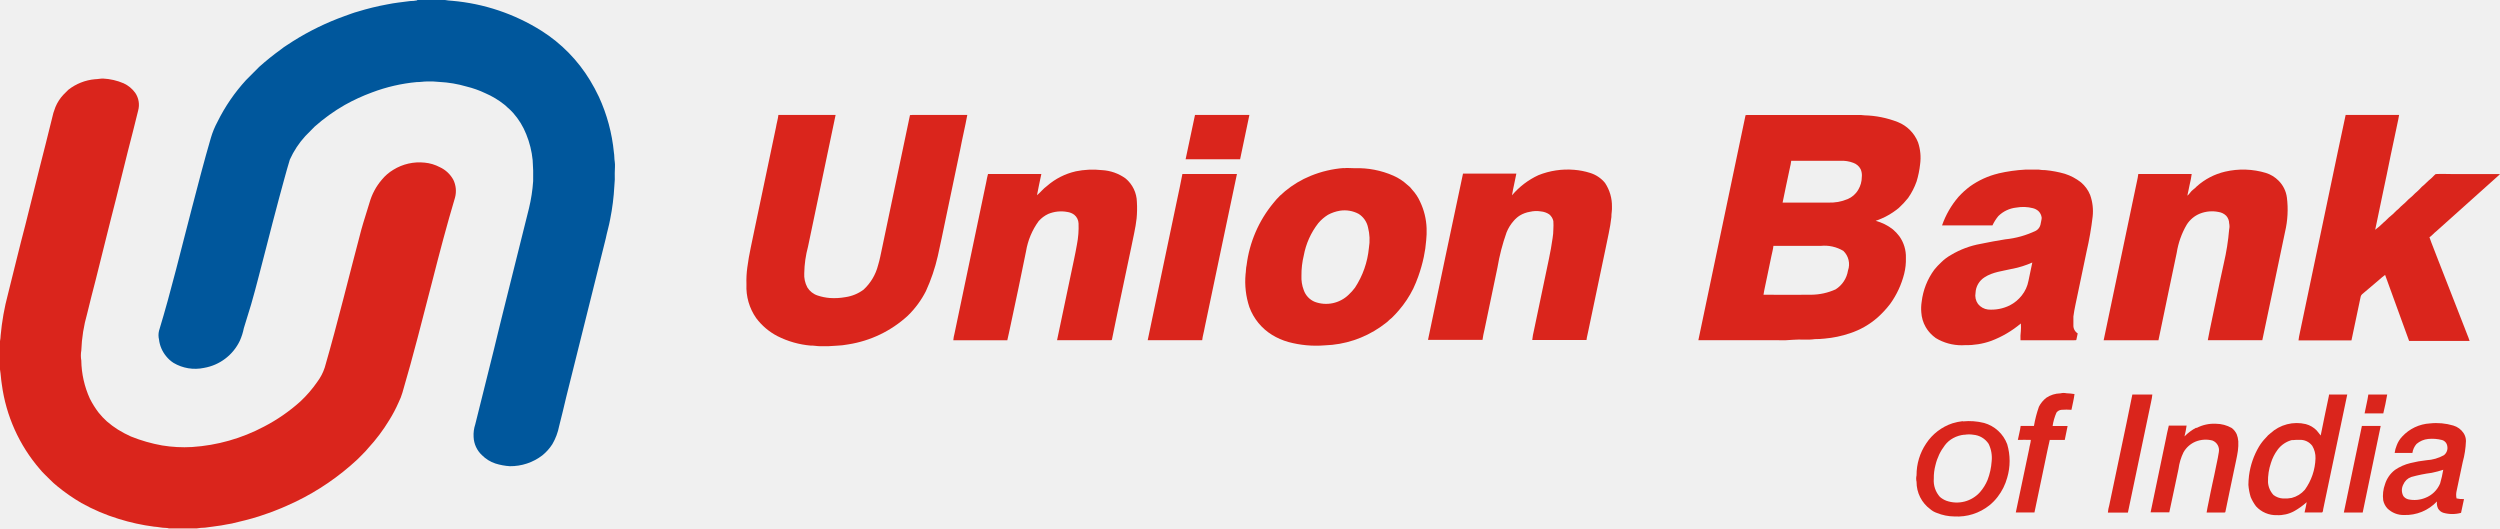
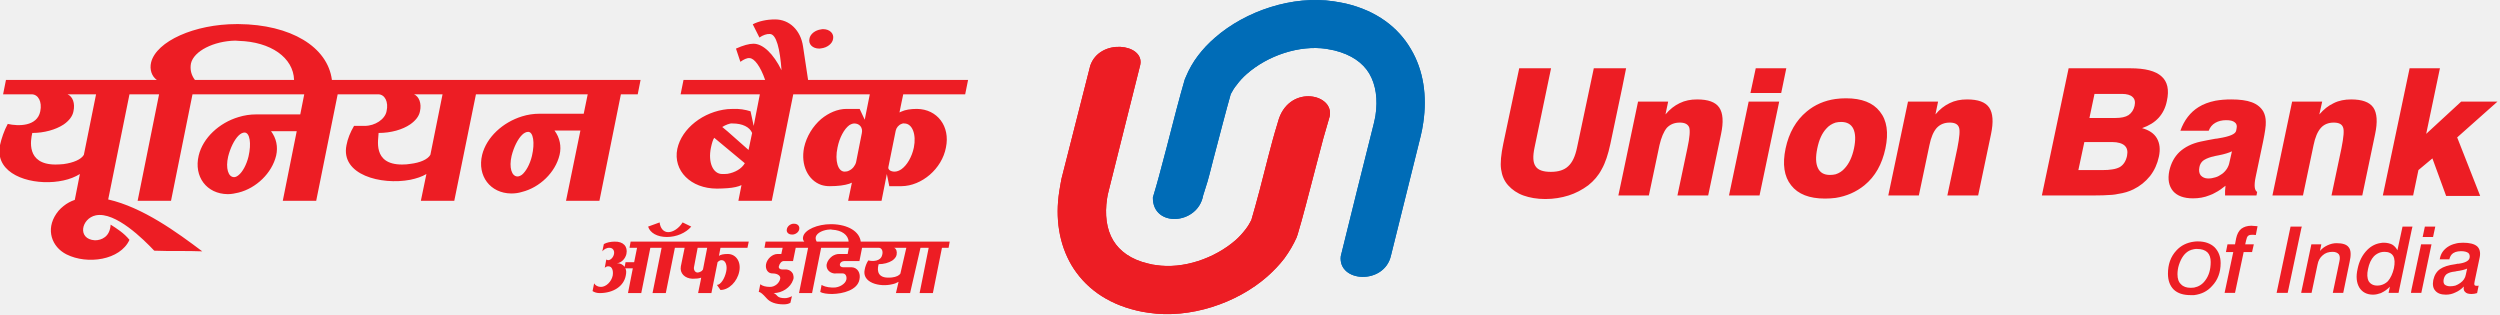
- <svg xmlns="http://www.w3.org/2000/svg" width="265" height="56" viewBox="0 0 265 56" fill="none">
-   <g clip-path="url(#clip0_4_1122)">
-     <path d="M44.239 0H47.17C47.42 0.045 47.674 0.073 47.928 0.085C51.298 0.376 54.551 1.47 57.415 3.276C59.502 4.6 61.256 6.391 62.54 8.508C62.885 9.076 63.2 9.662 63.483 10.263C64.339 12.124 64.876 14.115 65.073 16.155C65.132 16.479 65.105 16.814 65.163 17.144C65.222 17.474 65.163 17.942 65.163 18.346C65.184 18.807 65.17 19.269 65.121 19.728C65.058 20.911 64.909 22.088 64.676 23.249C64.554 23.94 64.342 24.615 64.204 25.307L60.023 42.073C59.795 43.11 59.519 44.136 59.27 45.163C59.139 45.839 58.895 46.488 58.549 47.082C58.261 47.532 57.903 47.932 57.489 48.268C56.502 49.025 55.291 49.429 54.049 49.417C53.526 49.385 53.007 49.289 52.507 49.13C51.974 48.952 51.489 48.652 51.092 48.252C50.553 47.752 50.233 47.058 50.202 46.322C50.175 45.868 50.234 45.413 50.377 44.982C51.041 42.327 51.702 39.677 52.359 37.032C52.645 35.915 52.889 34.783 53.18 33.666C54.145 29.805 55.108 25.947 56.069 22.09C56.299 21.143 56.448 20.179 56.514 19.207C56.536 18.459 56.518 17.71 56.461 16.963C56.367 16.03 56.141 15.115 55.788 14.246C55.46 13.411 54.989 12.64 54.394 11.97C54.196 11.748 53.982 11.542 53.753 11.353C53.66 11.254 53.559 11.164 53.45 11.082C52.837 10.593 52.162 10.189 51.442 9.88C50.806 9.576 50.139 9.339 49.454 9.173C48.512 8.896 47.541 8.732 46.56 8.684C46.122 8.636 45.681 8.62 45.241 8.636C44.891 8.636 44.552 8.71 44.181 8.7C42.558 8.85 40.962 9.219 39.437 9.795C38.437 10.162 37.468 10.609 36.538 11.13C35.403 11.781 34.338 12.547 33.358 13.416C33.03 13.757 32.69 14.086 32.362 14.427C31.688 15.164 31.135 16.004 30.724 16.915C30.311 18.266 29.961 19.638 29.585 20.994C29.123 22.759 28.646 24.514 28.207 26.28C27.677 28.279 27.194 30.289 26.617 32.278C26.362 33.111 26.106 33.946 25.848 34.783C25.756 35.246 25.612 35.697 25.419 36.128C25.061 36.874 24.531 37.523 23.873 38.021C23.215 38.52 22.447 38.853 21.635 38.994C20.523 39.233 19.364 39.043 18.386 38.462C18.09 38.27 17.827 38.031 17.607 37.755C17.191 37.25 16.929 36.635 16.854 35.984C16.782 35.684 16.782 35.37 16.854 35.07C18.168 30.752 19.212 26.354 20.357 21.994C20.999 19.532 21.635 17.064 22.35 14.623C22.522 14.031 22.757 13.459 23.05 12.916C23.846 11.303 24.867 9.812 26.081 8.487L27.48 7.083C28.211 6.43 28.975 5.816 29.77 5.243C30.173 4.908 30.639 4.664 31.069 4.36C32.789 3.278 34.621 2.387 36.533 1.702C37.005 1.542 37.466 1.345 37.948 1.223C38.961 0.911 39.99 0.659 41.033 0.468C41.838 0.298 42.66 0.223 43.476 0.112C43.72 0.113 43.963 0.09 44.202 0.043L44.239 0Z" fill="#00579C" />
-     <path d="M10.07 8.397C10.356 8.397 10.637 8.322 10.923 8.327C11.677 8.364 12.418 8.535 13.112 8.833C13.6 9.059 14.021 9.407 14.336 9.843C14.52 10.115 14.643 10.423 14.696 10.748C14.749 11.072 14.731 11.403 14.644 11.72C14.278 13.15 13.944 14.597 13.557 16.022C13.126 17.756 12.695 19.487 12.264 21.217C11.941 22.531 11.581 23.839 11.268 25.158C10.89 26.657 10.515 28.159 10.144 29.662C9.826 30.842 9.54 32.039 9.243 33.23C8.877 34.508 8.667 35.825 8.618 37.154C8.557 37.506 8.557 37.866 8.618 38.218C8.639 39.611 8.948 40.986 9.524 42.254C9.787 42.776 10.098 43.273 10.452 43.737C10.722 44.075 11.02 44.39 11.342 44.679C11.705 44.993 12.091 45.279 12.497 45.535C12.942 45.81 13.404 46.055 13.881 46.269C14.943 46.696 16.046 47.013 17.172 47.215C18.223 47.389 19.289 47.446 20.352 47.385C23.02 47.212 25.62 46.474 27.984 45.221C29.373 44.502 30.666 43.608 31.832 42.562C32.508 41.931 33.114 41.229 33.639 40.467C33.981 40.01 34.246 39.5 34.423 38.957C35.823 34.118 37.005 29.22 38.298 24.349C38.563 23.387 38.886 22.446 39.167 21.489C39.419 20.594 39.862 19.764 40.465 19.058C40.811 18.635 41.227 18.275 41.695 17.995C42.689 17.38 43.858 17.115 45.018 17.24C45.574 17.293 46.114 17.453 46.608 17.713C47.226 17.995 47.736 18.471 48.06 19.069C48.337 19.651 48.399 20.312 48.235 20.936C47.366 23.85 46.592 26.785 45.84 29.736C44.812 33.703 43.82 37.675 42.66 41.611C42.557 41.966 42.422 42.311 42.257 42.642C41.973 43.293 41.642 43.922 41.266 44.525C40.622 45.59 39.873 46.588 39.029 47.502C38.685 47.938 38.255 48.3 37.879 48.704C35.937 50.513 33.736 52.02 31.349 53.176C30.676 53.479 30.009 53.804 29.314 54.064C28.715 54.325 28.079 54.506 27.465 54.729C26.511 55.038 25.541 55.261 24.566 55.495C24.189 55.569 23.818 55.617 23.447 55.697C22.875 55.798 22.302 55.84 21.73 55.931C21.435 55.936 21.141 55.962 20.85 56.011H17.909C17.8 55.977 17.688 55.959 17.575 55.958C17.156 55.958 16.743 55.846 16.324 55.825C15.052 55.66 13.796 55.384 12.572 55C11.203 54.582 9.883 54.019 8.634 53.32C7.731 52.794 6.871 52.197 6.063 51.533C5.8 51.321 5.549 51.093 5.311 50.852C4.945 50.47 4.542 50.129 4.213 49.715C2.035 47.187 0.639 44.077 0.196 40.765C0.106 40.233 0.09 39.702 0 39.17V36.16C0.039 35.958 0.062 35.754 0.069 35.548C0.204 34.066 0.464 32.599 0.848 31.161C1.468 28.705 2.056 26.232 2.703 23.78L4.182 17.851C4.643 16.118 5.051 14.368 5.496 12.624C5.583 12.186 5.711 11.757 5.878 11.342C6.078 10.866 6.359 10.429 6.71 10.05C6.895 9.875 7.07 9.683 7.24 9.519C8.056 8.879 9.038 8.489 10.07 8.397Z" fill="#DA251C" />
-     <path d="M82.521 12.183H88.574C87.602 16.837 86.629 21.487 85.653 26.131C85.404 27.05 85.269 27.997 85.251 28.949C85.217 29.475 85.33 30 85.579 30.465C85.829 30.873 86.216 31.179 86.671 31.326C87.085 31.463 87.514 31.551 87.948 31.587C88.506 31.626 89.067 31.596 89.618 31.496C90.31 31.396 90.968 31.126 91.531 30.709C92.284 30.017 92.82 29.119 93.073 28.125C93.259 27.529 93.365 26.918 93.497 26.312C94.487 21.611 95.472 16.912 96.455 12.215C96.524 12.167 96.619 12.215 96.704 12.183C98.649 12.183 100.599 12.183 102.534 12.183C102.306 13.427 102.004 14.655 101.771 15.905C101.237 18.436 100.707 20.967 100.181 23.499C99.921 24.711 99.688 25.934 99.407 27.141C99.115 28.422 98.692 29.669 98.145 30.863C97.652 31.832 97.001 32.713 96.222 33.469C94.463 35.083 92.269 36.139 89.915 36.505C89.507 36.583 89.094 36.63 88.68 36.644C88.09 36.699 87.496 36.717 86.904 36.697C86.576 36.697 86.257 36.617 85.929 36.633C84.705 36.526 83.513 36.187 82.415 35.633C81.526 35.173 80.752 34.517 80.152 33.714C79.426 32.673 79.065 31.42 79.124 30.151C79.103 29.552 79.133 28.953 79.214 28.359C79.389 26.944 79.744 25.556 80.014 24.158C80.767 20.601 81.503 17.038 82.256 13.486C82.325 13.044 82.463 12.624 82.51 12.183H82.521Z" fill="#DA251C" />
-     <path d="M126.67 12.183C128.594 12.183 130.518 12.183 132.436 12.183C132.113 13.746 131.779 15.315 131.451 16.884H125.674C126.007 15.315 126.331 13.746 126.67 12.183Z" fill="#DA251C" />
-     <path d="M185.012 12.231C185.076 12.172 185.171 12.204 185.256 12.193H196.879C197.132 12.177 197.386 12.188 197.637 12.225C198.846 12.255 200.04 12.497 201.167 12.938C201.652 13.131 202.093 13.422 202.462 13.792C202.831 14.163 203.121 14.605 203.313 15.091C203.565 15.839 203.639 16.634 203.531 17.415C203.466 18.03 203.341 18.638 203.16 19.229C202.943 19.85 202.641 20.439 202.264 20.978C201.964 21.36 201.632 21.716 201.273 22.042C200.545 22.644 199.713 23.107 198.819 23.408C199.482 23.582 200.102 23.889 200.642 24.312C200.901 24.531 201.134 24.779 201.336 25.051C201.81 25.717 202.052 26.52 202.025 27.338C202.042 27.895 201.983 28.451 201.85 28.992C201.563 30.149 201.057 31.241 200.361 32.209C199.966 32.726 199.525 33.205 199.042 33.639C198.181 34.399 197.174 34.974 196.084 35.33C195.226 35.621 194.336 35.808 193.434 35.889C193.082 35.928 192.728 35.948 192.374 35.947C191.616 36.064 190.848 35.947 190.084 36.016C189.533 36.069 188.979 36.086 188.426 36.064C185.622 36.064 182.824 36.064 180.025 36.064C181.689 28.113 183.357 20.161 185.028 12.209L185.012 12.231ZM189.867 17.059C189.837 17.305 189.791 17.548 189.729 17.788C189.47 19.016 189.199 20.25 188.956 21.473C190.546 21.473 192.136 21.473 193.726 21.473C194.451 21.512 195.176 21.387 195.846 21.106C196.321 20.908 196.718 20.558 196.975 20.111C197.218 19.707 197.348 19.244 197.351 18.771C197.386 18.483 197.342 18.191 197.224 17.926C197.06 17.615 196.785 17.378 196.455 17.261C196.012 17.093 195.539 17.019 195.066 17.043C193.333 17.043 191.6 17.043 189.867 17.043V17.059ZM187.98 26.083C187.943 26.445 187.837 26.79 187.768 27.146C187.62 27.875 187.466 28.604 187.313 29.332C187.196 29.97 187.026 30.598 186.931 31.241C188.632 31.268 190.328 31.241 192.03 31.241C192.905 31.228 193.769 31.037 194.568 30.677C194.919 30.458 195.218 30.165 195.445 29.819C195.673 29.473 195.824 29.082 195.888 28.673C196.014 28.315 196.035 27.929 195.947 27.56C195.86 27.191 195.668 26.856 195.395 26.593C194.675 26.165 193.838 25.978 193.005 26.062C191.33 26.062 189.655 26.062 187.98 26.062V26.083Z" fill="#DA251C" />
-     <path d="M248.634 12.183C250.526 12.183 252.412 12.183 254.305 12.183L254.225 12.624C253.949 13.9 253.695 15.182 253.414 16.458C252.884 19.117 252.301 21.723 251.771 24.355C252.077 24.127 252.366 23.876 252.635 23.605C252.927 23.382 253.165 23.073 253.446 22.866C253.727 22.658 253.939 22.366 254.225 22.153C254.393 21.977 254.57 21.81 254.755 21.653C255.02 21.446 255.227 21.169 255.497 20.962C255.767 20.755 255.937 20.521 256.186 20.329C256.372 20.161 256.548 19.984 256.716 19.797C257.05 19.542 257.32 19.213 257.654 18.952C257.845 18.803 257.988 18.596 258.184 18.452C258.799 18.415 259.424 18.452 260.044 18.452C261.687 18.452 263.33 18.452 264.968 18.452V18.495L258.242 24.52C257.988 24.711 257.792 24.977 257.522 25.147C257.781 25.913 258.11 26.657 258.386 27.418C259.34 29.837 260.267 32.262 261.221 34.676C261.391 35.171 261.619 35.639 261.778 36.139C259.658 36.139 257.5 36.139 255.365 36.139C254.522 33.809 253.669 31.475 252.821 29.141C252.615 29.292 252.417 29.453 252.227 29.625L250.637 30.975C250.483 31.113 250.282 31.225 250.234 31.433C249.906 32.985 249.588 34.538 249.254 36.085H243.641C243.671 35.821 243.717 35.558 243.779 35.298C245.129 28.864 246.478 22.428 247.828 15.99C248.098 14.73 248.358 13.459 248.634 12.204V12.183Z" fill="#DA251C" />
-     <path d="M142.406 17.83C142.798 17.782 143.195 17.83 143.588 17.83C145.004 17.783 146.413 18.055 147.711 18.628C148.244 18.863 148.735 19.184 149.163 19.579C149.368 19.726 149.547 19.906 149.693 20.111C150.042 20.489 150.327 20.922 150.536 21.393C150.956 22.273 151.188 23.231 151.22 24.206C151.235 24.628 151.221 25.051 151.177 25.471C151.132 26.065 151.047 26.655 150.923 27.237C150.774 27.935 150.579 28.622 150.34 29.295C150.185 29.733 150.008 30.162 149.81 30.582C149.399 31.415 148.884 32.192 148.278 32.895C148.043 33.173 147.793 33.44 147.531 33.693C147.36 33.825 147.199 33.969 147.048 34.123C146.81 34.315 146.561 34.48 146.333 34.655C144.593 35.861 142.543 36.539 140.429 36.607C139.136 36.713 137.834 36.594 136.581 36.256C135.963 36.084 135.373 35.827 134.827 35.49C133.722 34.806 132.879 33.771 132.431 32.549C132.062 31.433 131.925 30.253 132.028 29.082C132.081 28.758 132.06 28.423 132.14 28.104C132.441 25.687 133.423 23.407 134.97 21.531C135.189 21.252 135.427 20.987 135.68 20.739C135.871 20.606 136.014 20.42 136.21 20.271C137.029 19.59 137.948 19.039 138.934 18.638C140.057 18.18 141.244 17.9 142.453 17.809L142.406 17.83ZM142.04 22.334C141.593 22.407 141.161 22.554 140.763 22.77C140.38 23.008 140.037 23.304 139.745 23.648C138.958 24.653 138.427 25.836 138.197 27.093C138.028 27.789 137.946 28.504 137.954 29.22C137.928 29.742 138.011 30.264 138.197 30.752C138.293 31.031 138.447 31.286 138.649 31.501C138.851 31.715 139.097 31.884 139.369 31.996C139.976 32.221 140.634 32.27 141.267 32.137C141.901 32.005 142.485 31.696 142.952 31.246C143.201 31.017 143.428 30.764 143.63 30.491C144.455 29.232 144.96 27.79 145.103 26.29C145.226 25.56 145.193 24.811 145.008 24.094C144.946 23.804 144.827 23.529 144.657 23.285C144.488 23.041 144.272 22.834 144.022 22.674C143.416 22.349 142.72 22.229 142.04 22.334Z" fill="#DA251C" />
-     <path d="M114.003 18.165C114.921 17.975 115.864 17.93 116.796 18.032C117.698 18.077 118.569 18.382 119.303 18.91C119.673 19.216 119.972 19.599 120.181 20.032C120.389 20.465 120.502 20.938 120.511 21.419C120.546 21.999 120.535 22.58 120.48 23.158C120.368 24.19 120.109 25.195 119.913 26.216C119.414 28.534 118.943 30.863 118.444 33.187C118.259 34.123 118.047 35.054 117.867 35.99C117.867 36.085 117.724 36.059 117.66 36.064H112.047C112.54 33.762 113.012 31.448 113.5 29.151C113.717 28.088 113.971 26.998 114.157 25.907C114.3 25.174 114.357 24.426 114.326 23.679C114.32 23.503 114.275 23.33 114.197 23.173C114.118 23.015 114.007 22.876 113.871 22.765C113.654 22.605 113.401 22.502 113.134 22.467C112.453 22.34 111.749 22.414 111.109 22.68C110.723 22.861 110.379 23.119 110.097 23.44C109.409 24.384 108.952 25.477 108.761 26.631C108.231 29.231 107.701 31.826 107.134 34.421C107.007 34.953 106.917 35.522 106.774 36.069H101.05C101.069 35.837 101.11 35.608 101.172 35.383C102.295 30.023 103.419 24.661 104.543 19.298C104.601 19.016 104.643 18.723 104.728 18.447H110.383C110.229 19.197 110.055 19.941 109.922 20.691C110.293 20.393 110.579 20 110.982 19.712C111.851 18.952 112.894 18.421 114.019 18.165H114.003Z" fill="#DA251C" />
-     <path d="M163.07 18.569C164.272 18.087 165.57 17.892 166.86 18C167.43 18.044 167.994 18.153 168.54 18.325C169.163 18.514 169.716 18.884 170.13 19.388C170.629 20.136 170.886 21.02 170.867 21.919C170.893 22.286 170.798 22.642 170.808 23.009C170.681 24.185 170.384 25.333 170.162 26.487C169.558 29.352 168.957 32.214 168.36 35.075C168.307 35.399 168.201 35.713 168.169 36.043H162.418C162.452 35.697 162.513 35.354 162.599 35.017L164.189 27.428C164.337 26.7 164.48 25.971 164.576 25.237C164.626 24.937 164.653 24.633 164.655 24.328C164.674 24.029 164.674 23.729 164.655 23.43C164.592 23.149 164.437 22.898 164.215 22.717C163.948 22.542 163.642 22.436 163.325 22.409C162.941 22.345 162.548 22.36 162.169 22.451C161.795 22.511 161.435 22.643 161.109 22.839C160.867 22.991 160.649 23.18 160.463 23.398C160.137 23.763 159.877 24.182 159.694 24.637C159.265 25.847 158.942 27.092 158.73 28.359C158.274 30.56 157.802 32.757 157.352 34.963C157.264 35.314 157.195 35.669 157.145 36.027C155.221 36.027 153.297 36.027 151.368 36.027C152.587 30.151 153.832 24.28 155.078 18.404C156.965 18.404 158.846 18.404 160.733 18.404C160.595 19.17 160.394 19.93 160.272 20.701C161.039 19.795 161.994 19.067 163.07 18.569Z" fill="#DA251C" />
-     <path d="M211.825 18.383C212.764 18.166 213.72 18.031 214.682 17.979H216.113C216.34 18.018 216.571 18.036 216.802 18.032C217.501 18.097 218.193 18.227 218.869 18.42C219.493 18.619 220.077 18.928 220.591 19.335C221.016 19.695 221.347 20.153 221.556 20.67C221.816 21.402 221.907 22.184 221.821 22.956C221.675 24.208 221.459 25.451 221.174 26.678C220.867 28.168 220.554 29.651 220.242 31.14C220.083 31.943 219.881 32.735 219.78 33.549C219.78 33.852 219.78 34.16 219.78 34.469C219.771 34.642 219.809 34.814 219.889 34.968C219.969 35.121 220.089 35.25 220.236 35.341C220.173 35.57 220.157 35.809 220.088 36.038C220.019 36.091 219.918 36.038 219.844 36.069H214.173C214.156 35.741 214.169 35.412 214.21 35.086C214.231 34.82 214.231 34.553 214.21 34.288C213.274 35.077 212.211 35.701 211.067 36.133C210.185 36.45 209.253 36.603 208.316 36.585C207.348 36.655 206.378 36.458 205.513 36.016C205.288 35.911 205.08 35.771 204.898 35.602C204.588 35.334 204.324 35.016 204.119 34.66C203.847 34.185 203.69 33.654 203.658 33.108C203.625 32.739 203.638 32.367 203.695 32.002C203.837 30.765 204.299 29.588 205.036 28.588C205.258 28.314 205.499 28.056 205.757 27.817C206.072 27.503 206.429 27.235 206.817 27.019C207.782 26.443 208.843 26.046 209.949 25.849C210.813 25.668 211.687 25.509 212.556 25.37C213.69 25.257 214.795 24.946 215.821 24.45C216.052 24.313 216.22 24.089 216.288 23.828C216.325 23.584 216.404 23.344 216.42 23.094C216.394 22.814 216.266 22.552 216.06 22.361C215.894 22.22 215.698 22.12 215.487 22.068C214.912 21.919 214.312 21.898 213.728 22.004C213.008 22.079 212.335 22.398 211.82 22.908C211.574 23.209 211.365 23.54 211.2 23.892H205.857C206.244 22.783 206.836 21.756 207.601 20.866C207.974 20.455 208.385 20.081 208.831 19.75C209.734 19.109 210.75 18.647 211.825 18.388V18.383ZM213.299 28.492C212.302 28.731 211.232 28.822 210.357 29.396C210.079 29.572 209.848 29.813 209.682 30.098C209.517 30.383 209.423 30.704 209.408 31.034C209.369 31.239 209.372 31.45 209.416 31.653C209.461 31.857 209.547 32.05 209.668 32.219C209.93 32.549 210.311 32.761 210.728 32.81C211.52 32.874 212.314 32.724 213.028 32.374C213.53 32.118 213.969 31.755 214.316 31.31C214.669 30.864 214.909 30.338 215.016 29.779C215.154 29.13 215.297 28.481 215.424 27.827C214.744 28.128 214.033 28.353 213.304 28.497L213.299 28.492Z" fill="#DA251C" />
-     <path d="M235.85 18.197C237.287 17.859 238.788 17.907 240.201 18.335C240.697 18.494 241.148 18.769 241.516 19.138C242.007 19.621 242.323 20.256 242.411 20.941C242.563 22.155 242.497 23.387 242.215 24.578C241.404 28.407 240.625 32.236 239.804 36.064C237.88 36.064 235.951 36.064 234.027 36.064C234.271 34.714 234.589 33.368 234.854 32.017C235.119 30.667 235.431 29.268 235.728 27.896C236.002 26.721 236.19 25.526 236.29 24.323C236.338 24.106 236.338 23.881 236.29 23.663C236.285 23.373 236.176 23.093 235.982 22.876C235.765 22.66 235.485 22.519 235.182 22.472C234.517 22.334 233.827 22.393 233.195 22.642C232.615 22.876 232.124 23.288 231.79 23.818C231.253 24.738 230.894 25.752 230.73 26.806C230.089 29.896 229.426 32.98 228.796 36.069H222.987C224.103 30.727 225.223 25.383 226.347 20.037C226.442 19.505 226.596 18.973 226.66 18.442H232.32C232.271 18.816 232.2 19.187 232.108 19.553C232.039 19.952 231.933 20.345 231.859 20.744C232.092 20.569 232.214 20.292 232.447 20.122C232.6 20.009 232.741 19.883 232.871 19.744C233.721 18.988 234.744 18.457 235.85 18.197Z" fill="#DA251C" />
-     <path d="M125.334 18.442H131.117C129.961 23.881 128.838 29.321 127.688 34.761C127.619 35.197 127.476 35.623 127.433 36.064H121.656C122.679 31.124 123.729 26.189 124.757 21.255C124.948 20.319 125.165 19.388 125.334 18.442Z" fill="#DA251C" />
-     <path d="M218.455 41.685C218.647 41.642 218.846 41.642 219.038 41.685C219.325 41.685 219.611 41.733 219.897 41.77C219.833 42.334 219.68 42.881 219.574 43.44C219.221 43.412 218.867 43.412 218.514 43.44C218.409 43.448 218.308 43.479 218.216 43.531C218.125 43.582 218.046 43.653 217.984 43.737C217.786 44.191 217.649 44.668 217.576 45.157C218.106 45.157 218.636 45.157 219.166 45.157C219.07 45.652 218.964 46.141 218.864 46.636C218.334 46.636 217.804 46.636 217.274 46.636C216.956 48.002 216.701 49.385 216.399 50.757C216.155 51.943 215.901 53.134 215.652 54.32C214.995 54.32 214.337 54.32 213.675 54.32C214.157 52.076 214.613 49.831 215.09 47.593C215.132 47.268 215.249 46.955 215.27 46.63C214.809 46.604 214.353 46.63 213.892 46.63C213.982 46.136 214.131 45.647 214.189 45.147C214.661 45.147 215.127 45.147 215.599 45.147C215.717 44.452 215.894 43.769 216.129 43.105C216.317 42.738 216.583 42.417 216.908 42.163C217.348 41.869 217.863 41.706 218.392 41.696L218.455 41.685Z" fill="#DA251C" />
-     <path d="M226.029 41.818H228.149C228.101 42.35 227.937 42.881 227.847 43.413C227.084 47.05 226.31 50.693 225.557 54.336H223.437C223.456 54.074 223.504 53.815 223.58 53.565C224.386 49.64 225.25 45.732 226.029 41.818Z" fill="#DA251C" />
-     <path d="M246.869 41.818H248.809C247.976 45.838 247.123 49.853 246.28 53.873C246.227 54.017 246.28 54.208 246.148 54.32C245.528 54.32 244.902 54.32 244.282 54.32C244.378 53.958 244.441 53.591 244.51 53.23C244.102 53.598 243.654 53.919 243.175 54.187C242.618 54.489 241.989 54.634 241.357 54.607C240.942 54.62 240.529 54.544 240.147 54.382C239.765 54.22 239.422 53.978 239.141 53.671C238.913 53.369 238.722 53.041 238.574 52.692C238.445 52.27 238.363 51.835 238.33 51.395C238.333 51.07 238.354 50.745 238.394 50.422C238.534 49.332 238.895 48.282 239.454 47.337C239.659 46.999 239.903 46.684 240.18 46.402C240.323 46.221 240.489 46.06 240.673 45.923C241.171 45.468 241.772 45.142 242.424 44.973C243.076 44.804 243.76 44.798 244.415 44.955C244.854 45.071 245.253 45.304 245.57 45.631C245.724 45.801 245.851 45.998 245.994 46.162C246.259 44.769 246.572 43.386 246.853 42.004L246.885 41.791L246.869 41.818ZM243 46.63C242.36 46.784 241.797 47.161 241.41 47.694C241.105 48.109 240.873 48.573 240.721 49.066C240.496 49.724 240.39 50.417 240.408 51.113C240.44 51.622 240.648 52.103 240.996 52.474C241.29 52.695 241.642 52.823 242.009 52.841C242.316 52.86 242.624 52.839 242.925 52.778C243.463 52.64 243.945 52.341 244.309 51.921C245.012 50.949 245.407 49.788 245.443 48.587C245.459 48.122 245.341 47.663 245.104 47.263C244.945 47.05 244.736 46.88 244.496 46.768C244.255 46.657 243.99 46.608 243.726 46.625C243.478 46.619 243.23 46.629 242.984 46.657L243 46.63Z" fill="#DA251C" />
-     <path d="M251.045 41.818H253.043C252.927 42.488 252.794 43.158 252.63 43.817C251.967 43.817 251.31 43.817 250.648 43.817C250.769 43.147 250.95 42.488 251.045 41.813V41.818Z" fill="#DA251C" />
-     <path d="M208.067 44.668C208.82 44.592 209.581 44.648 210.315 44.833C210.87 44.99 211.382 45.275 211.807 45.667C212.233 46.059 212.56 46.545 212.763 47.088C213.105 48.245 213.105 49.477 212.763 50.635C212.561 51.371 212.217 52.062 211.751 52.666C211.497 53 211.203 53.301 210.876 53.565C209.827 54.403 208.506 54.823 207.166 54.745C206.53 54.739 205.901 54.613 205.311 54.373C205.056 54.289 204.821 54.155 204.617 53.979C204.161 53.646 203.791 53.209 203.537 52.705C203.282 52.2 203.151 51.642 203.154 51.076C203.101 50.849 203.101 50.612 203.154 50.385C203.147 49.177 203.506 47.996 204.182 46.997C204.844 45.996 205.823 45.247 206.96 44.87C207.314 44.762 207.678 44.685 208.046 44.642L208.067 44.668ZM208.216 46.077C207.803 46.118 207.403 46.241 207.039 46.439C206.701 46.621 206.404 46.873 206.17 47.178C205.685 47.806 205.34 48.532 205.158 49.305C205.033 49.773 204.974 50.256 204.983 50.741C204.954 51.091 204.997 51.444 205.109 51.776C205.221 52.109 205.4 52.416 205.635 52.676C205.837 52.85 206.069 52.987 206.318 53.081C206.938 53.299 207.609 53.328 208.245 53.163C208.881 52.998 209.454 52.648 209.891 52.155C210.22 51.775 210.486 51.344 210.68 50.879C210.923 50.245 211.07 49.578 211.115 48.901C211.185 48.264 211.073 47.62 210.792 47.045C210.612 46.772 210.372 46.543 210.091 46.376C209.81 46.209 209.495 46.109 209.17 46.083C208.861 46.031 208.545 46.033 208.237 46.088L208.216 46.077Z" fill="#DA251C" />
-     <path d="M257.58 44.881C258.412 44.791 259.253 44.869 260.055 45.109C260.501 45.239 260.886 45.524 261.142 45.912C261.305 46.16 261.392 46.45 261.391 46.747C261.363 47.505 261.248 48.256 261.046 48.986C260.829 50.012 260.617 51.044 260.394 52.07C260.339 52.321 260.339 52.58 260.394 52.831C260.652 52.894 260.919 52.917 261.184 52.9C261.073 53.389 260.977 53.873 260.871 54.362C260.264 54.53 259.623 54.53 259.016 54.362C258.773 54.291 258.566 54.13 258.439 53.91C258.324 53.676 258.282 53.413 258.317 53.155C257.87 53.628 257.328 54.001 256.727 54.249C256.125 54.496 255.479 54.613 254.829 54.591C254.505 54.599 254.182 54.542 253.88 54.423C253.578 54.304 253.302 54.126 253.07 53.9C252.842 53.656 252.687 53.354 252.619 53.027C252.545 52.449 252.613 51.862 252.815 51.315C253.003 50.713 253.373 50.185 253.875 49.805C254.37 49.469 254.921 49.226 255.502 49.087C256.063 48.946 256.634 48.845 257.209 48.784C257.856 48.748 258.486 48.567 259.053 48.252C259.2 48.139 259.311 47.986 259.374 47.812C259.437 47.638 259.449 47.449 259.408 47.268C259.385 47.118 259.317 46.977 259.215 46.865C259.112 46.752 258.978 46.672 258.831 46.636C258.36 46.518 257.872 46.482 257.389 46.529C256.931 46.574 256.498 46.76 256.149 47.061C255.916 47.33 255.765 47.66 255.714 48.013C255.089 48.013 254.464 48.013 253.833 48.013C253.87 47.733 253.944 47.459 254.055 47.199C254.183 46.857 254.377 46.544 254.628 46.279C255.394 45.446 256.452 44.945 257.58 44.881ZM257.765 50.119C257.026 50.216 256.295 50.365 255.577 50.565C255.393 50.632 255.226 50.736 255.085 50.87C254.943 51.005 254.831 51.167 254.755 51.347C254.652 51.536 254.598 51.748 254.598 51.964C254.598 52.179 254.652 52.392 254.755 52.581C254.884 52.757 255.072 52.882 255.285 52.932C255.888 53.06 256.516 53.005 257.087 52.772C257.436 52.637 257.755 52.433 258.023 52.172C258.292 51.91 258.505 51.597 258.651 51.251C258.791 50.773 258.902 50.286 258.984 49.794C258.585 49.928 258.178 50.036 257.765 50.119Z" fill="#DA251C" />
-     <path d="M232.829 45.37C233.463 45.036 234.175 44.88 234.891 44.918C235.476 44.922 236.05 45.076 236.56 45.365C236.788 45.538 236.97 45.764 237.09 46.024C237.183 46.264 237.241 46.517 237.26 46.774C237.275 47.109 237.261 47.446 237.217 47.779C237.122 48.46 236.952 49.119 236.82 49.789C236.513 51.278 236.189 52.762 235.892 54.251C235.892 54.352 235.749 54.32 235.686 54.33C235.087 54.33 234.493 54.33 233.9 54.33C234.011 53.623 234.191 52.932 234.318 52.203C234.456 51.586 234.573 50.964 234.716 50.353C234.864 49.534 235.076 48.731 235.198 47.912C235.244 47.661 235.201 47.401 235.076 47.179C234.951 46.956 234.752 46.785 234.514 46.694C233.922 46.541 233.296 46.582 232.728 46.811C232.19 47.037 231.741 47.435 231.451 47.944C231.179 48.501 231 49.099 230.921 49.715C230.587 51.241 230.285 52.778 229.946 54.304C229.283 54.304 228.621 54.304 227.964 54.304C228.494 51.762 229.024 49.215 229.554 46.673C229.66 46.141 229.766 45.609 229.893 45.115C230.518 45.115 231.149 45.115 231.78 45.115C231.726 45.5 231.652 45.881 231.557 46.258C231.921 45.886 232.341 45.574 232.802 45.333L232.829 45.37Z" fill="#DA251C" />
-     <path d="M250.361 45.147H252.354C251.734 48.21 251.066 51.262 250.446 54.325H248.448C249.068 51.262 249.741 48.21 250.361 45.147Z" fill="#DA251C" />
-   </g>
-   <defs>
-     <clipPath id="clip0_4_1122">
-       <rect width="265" height="56" fill="white" />
-     </clipPath>
-   </defs>
+ <svg xmlns="http://www.w3.org/2000/svg" width="191" height="24" viewBox="0 0 191 24" fill="none">
+   <path d="M97.716 9.047C97.362 10.261 97.463 9.806 96.939 11.797C96.466 13.688 95.974 15.56 95.604 16.808C95.485 17.044 95.349 17.282 95.164 17.518C94.944 17.805 94.69 18.091 94.403 18.345C92.796 19.745 90.396 20.573 88.319 20.252C88.148 20.233 87.945 20.2 87.71 20.133C86.406 19.829 85.545 19.186 85.055 18.379C84.531 17.518 84.396 16.387 84.581 15.171C84.599 15.004 84.65 14.784 84.716 14.531C85.511 11.323 86.323 8.135 87.118 4.946C87.439 3.327 84.022 2.903 83.296 5.013L81.098 13.654C81.05 13.923 80.981 14.26 80.929 14.613C80.608 16.672 80.912 18.633 81.86 20.252C82.857 21.921 84.498 23.172 86.846 23.726C87.1 23.794 87.405 23.845 87.759 23.896C90.885 24.369 94.487 23.186 96.838 21.111C97.309 20.689 97.751 20.233 98.123 19.745C98.494 19.238 98.815 18.698 99.07 18.124V18.108L99.137 17.923C99.509 16.706 100.016 14.716 100.54 12.708C101.029 10.801 101.215 10.143 101.587 8.894C101.943 7.19 98.629 6.464 97.716 9.047Z" fill="#ED1D24" />
+   <path d="M91.92 14.936C92.289 13.739 92.189 14.192 92.696 12.185C93.188 10.312 93.677 8.42 94.029 7.189C94.15 6.954 94.302 6.701 94.487 6.482C94.708 6.177 94.961 5.908 95.247 5.655C96.855 4.237 99.272 3.426 101.334 3.731C101.503 3.764 101.706 3.798 101.942 3.849C103.245 4.17 104.123 4.795 104.615 5.621C105.12 6.482 105.275 7.597 105.087 8.825C105.053 8.996 105.02 9.197 104.952 9.468C104.105 12.843 103.261 16.2 102.434 19.576C102.212 21.584 105.763 21.786 106.27 19.525L108.553 10.345C108.619 10.059 108.688 9.739 108.738 9.368C109.042 7.325 108.756 5.369 107.791 3.748C106.813 2.077 105.172 0.828 102.822 0.272C102.568 0.221 102.262 0.153 101.892 0.102C98.765 -0.369 95.165 0.828 92.814 2.888C92.324 3.309 91.901 3.764 91.528 4.254C91.157 4.743 90.835 5.299 90.6 5.874L90.514 6.076C90.16 7.274 89.635 9.283 89.128 11.274C88.621 13.198 88.453 13.856 88.08 15.087C88.047 17.399 91.511 17.197 91.92 14.936Z" fill="#006CB7" />
+   <path d="M97.716 9.047C97.362 10.261 97.463 9.806 96.939 11.797C96.466 13.688 95.974 15.56 95.604 16.808C95.485 17.044 95.349 17.282 95.164 17.518C94.944 17.805 94.69 18.091 94.403 18.345C92.796 19.745 90.396 20.573 88.319 20.252C88.148 20.233 87.945 20.2 87.71 20.133C86.406 19.829 85.545 19.186 85.055 18.379C84.531 17.518 84.396 16.387 84.581 15.171C84.599 15.004 84.65 14.784 84.716 14.531C85.511 11.323 86.323 8.135 87.118 4.946C87.439 3.327 84.022 2.903 83.296 5.013L81.098 13.654C81.05 13.923 80.981 14.26 80.929 14.613C80.608 16.672 80.912 18.633 81.86 20.252C82.857 21.921 84.498 23.172 86.846 23.726C87.1 23.794 87.405 23.845 87.759 23.896C90.885 24.369 94.487 23.186 96.838 21.111C97.309 20.689 97.751 20.233 98.123 19.745C98.494 19.238 98.815 18.698 99.07 18.124V18.108L99.137 17.923C99.509 16.706 100.016 14.716 100.54 12.708C101.029 10.801 101.215 10.143 101.587 8.894C101.943 7.19 98.629 6.464 97.716 9.047Z" fill="#ED1D24" />
+   <path d="M91.92 14.936C92.289 13.74 92.189 14.192 92.696 12.185C93.188 10.313 93.677 8.421 94.029 7.189C94.15 6.954 94.302 6.701 94.487 6.482C94.708 6.177 94.961 5.908 95.247 5.656C96.855 4.238 99.272 3.426 101.334 3.731C101.503 3.764 101.706 3.798 101.942 3.849C103.245 4.17 104.123 4.795 104.615 5.621C105.12 6.482 105.275 7.597 105.087 8.826C105.053 8.996 105.02 9.198 104.952 9.468C104.105 12.843 103.261 16.2 102.434 19.576C102.212 21.585 105.763 21.786 106.27 19.525L108.553 10.346C108.619 10.059 108.688 9.739 108.738 9.368C109.042 7.325 108.756 5.369 107.791 3.749C106.813 2.077 105.172 0.828 102.822 0.272C102.568 0.221 102.262 0.153 101.892 0.102C98.765 -0.369 95.165 0.828 92.814 2.888C92.324 3.309 91.901 3.764 91.528 4.254C91.157 4.743 90.835 5.299 90.6 5.875L90.514 6.076C90.16 7.275 89.635 9.283 89.128 11.274C88.621 13.198 88.453 13.857 88.08 15.087C88.047 17.399 91.511 17.197 91.92 14.936Z" fill="#006CB7" />
+   <path d="M178.514 18.579C178.277 18.579 178.058 18.633 177.84 18.732C177.62 18.833 177.415 18.968 177.248 19.171L177.35 18.666H176.588L175.827 22.276L175.81 22.376H176.604L177.059 20.217C177.113 19.914 177.248 19.676 177.45 19.507C177.653 19.323 177.907 19.24 178.21 19.24C178.43 19.24 178.583 19.308 178.684 19.425C178.768 19.543 178.785 19.711 178.735 19.947L178.226 22.376H179.023L179.511 20.014C179.631 19.491 179.614 19.104 179.446 18.899C179.293 18.682 178.99 18.579 178.514 18.579ZM182.894 20.504C182.793 20.925 182.638 21.246 182.436 21.483C182.285 21.633 182.099 21.737 181.896 21.786C181.812 21.804 181.727 21.819 181.626 21.819C181.323 21.819 181.101 21.701 180.967 21.483C180.849 21.263 180.83 20.942 180.916 20.554C181.002 20.133 181.152 19.812 181.371 19.576C181.524 19.425 181.71 19.323 181.896 19.273C181.98 19.256 182.066 19.24 182.166 19.24C182.487 19.24 182.707 19.34 182.844 19.558C182.962 19.778 182.978 20.082 182.894 20.504ZM184.313 17.314H183.553L183.163 19.119C183.062 18.933 182.928 18.782 182.76 18.682C182.589 18.598 182.372 18.544 182.135 18.544C182.048 18.544 181.98 18.544 181.896 18.564C181.524 18.614 181.17 18.782 180.865 19.087C180.493 19.458 180.239 19.947 180.121 20.539C179.986 21.128 180.036 21.6 180.254 21.972C180.477 22.326 180.83 22.512 181.302 22.512C181.507 22.512 181.71 22.461 181.896 22.393C181.929 22.376 181.946 22.376 181.964 22.358C182.183 22.257 182.388 22.106 182.589 21.904L182.487 22.376H183.248L184.245 17.601L184.313 17.314ZM172.006 17.246C171.684 17.246 171.433 17.332 171.228 17.483C171.043 17.636 170.909 17.89 170.841 18.209L170.755 18.666H170.18L170.062 19.256H170.621L169.959 22.376H170.755L171.416 19.256H172.058L172.192 18.666H171.534L171.601 18.379C171.637 18.209 171.684 18.073 171.751 18.025C171.821 17.956 171.922 17.939 172.075 17.939H172.176L172.345 17.956L172.478 17.28H172.446C172.244 17.265 172.093 17.246 172.006 17.246ZM175.861 17.314H174.999L173.933 22.376H174.78L175.827 17.416L175.861 17.314ZM186.055 17.314H185.26L185.091 18.107H185.885L186.055 17.314ZM188.387 20.992C188.339 21.246 188.202 21.449 187.967 21.618C187.848 21.701 187.728 21.77 187.593 21.819C187.456 21.854 187.324 21.871 187.188 21.871C187.003 21.871 186.866 21.819 186.765 21.737C186.682 21.633 186.665 21.501 186.699 21.33C186.73 21.179 186.798 21.06 186.901 20.959C187.018 20.875 187.172 20.808 187.357 20.773C187.405 20.773 187.491 20.757 187.593 20.74L187.66 20.722C188.033 20.673 188.303 20.604 188.489 20.521L188.387 20.992ZM188.184 18.544C187.967 18.544 187.762 18.564 187.593 18.614C187.373 18.666 187.172 18.75 187.003 18.865C186.682 19.087 186.478 19.372 186.41 19.743L186.392 19.812H187.137V19.778C187.188 19.594 187.272 19.441 187.424 19.34C187.475 19.308 187.526 19.289 187.593 19.256C187.711 19.221 187.848 19.189 188.016 19.189C188.271 19.189 188.456 19.24 188.576 19.323C188.675 19.407 188.708 19.543 188.675 19.711C188.623 19.93 188.339 20.082 187.829 20.15H187.746C187.695 20.166 187.644 20.166 187.593 20.184C187.053 20.252 186.665 20.386 186.427 20.554C186.155 20.74 185.985 21.026 185.902 21.399C185.836 21.752 185.885 22.022 186.055 22.208C186.223 22.411 186.493 22.512 186.866 22.512C187.119 22.512 187.357 22.461 187.593 22.343C187.829 22.242 188.049 22.09 188.237 21.887C188.202 22.09 188.237 22.226 188.339 22.308C188.422 22.411 188.591 22.461 188.826 22.461C188.895 22.461 188.963 22.445 189.03 22.445C189.098 22.426 189.182 22.411 189.25 22.393L189.369 21.819C189.317 21.837 189.283 21.837 189.266 21.837H189.217C189.132 21.837 189.081 21.819 189.048 21.77C189.03 21.719 189.03 21.633 189.065 21.483L189.452 19.644C189.521 19.289 189.452 19.002 189.25 18.816C189.03 18.633 188.675 18.544 188.184 18.544ZM168.475 21.432C168.253 21.737 167.966 21.904 167.628 21.972C167.544 21.972 167.458 21.989 167.373 21.989C167.053 21.989 166.8 21.904 166.629 21.719C166.445 21.552 166.36 21.297 166.36 20.959C166.36 20.722 166.393 20.47 166.477 20.217C166.564 19.964 166.664 19.743 166.8 19.558C166.919 19.391 167.088 19.24 167.256 19.154C167.373 19.104 167.495 19.053 167.628 19.036C167.695 19.019 167.781 19.019 167.848 19.019C168.204 19.019 168.457 19.104 168.642 19.273C168.813 19.441 168.897 19.693 168.897 20.014C168.897 20.589 168.761 21.06 168.475 21.432ZM167.932 18.444C167.83 18.444 167.729 18.444 167.628 18.462C167.088 18.53 166.629 18.75 166.276 19.137C165.836 19.609 165.632 20.2 165.632 20.91C165.632 21.432 165.785 21.837 166.073 22.124C166.377 22.411 166.8 22.547 167.358 22.547H167.628C168.185 22.478 168.642 22.257 168.998 21.854C169.437 21.399 169.657 20.808 169.657 20.1C169.657 19.594 169.488 19.189 169.186 18.883C168.878 18.598 168.457 18.444 167.932 18.444ZM184.245 22.09L184.196 22.376H184.989L185.767 18.666H184.972L184.245 22.09ZM190.805 7.764H188.033L185.361 10.227L186.41 5.217H184.094L182.048 14.936H184.363L184.768 12.993L185.836 12.101L186.883 14.968H189.485L187.728 10.498L190.805 7.764ZM170.333 12.388C170.266 12.758 170.062 13.063 169.775 13.28C169.605 13.399 169.437 13.501 169.251 13.549C169.082 13.602 168.914 13.636 168.709 13.636C168.457 13.636 168.271 13.549 168.135 13.399C168.015 13.248 167.982 13.03 168.033 12.776C168.067 12.573 168.169 12.405 168.303 12.286C168.457 12.167 168.676 12.067 168.965 11.984C169.049 11.965 169.15 11.95 169.251 11.915C169.335 11.899 169.403 11.882 169.505 11.866C169.959 11.779 170.316 11.662 170.52 11.561L170.333 12.388ZM172.92 8.524C172.734 8.204 172.446 7.967 172.04 7.814C171.637 7.663 171.11 7.596 170.468 7.596C170.029 7.596 169.623 7.629 169.251 7.696C168.761 7.798 168.337 7.95 167.966 8.185C167.34 8.575 166.869 9.181 166.58 9.99H168.744C168.846 9.72 169.014 9.518 169.251 9.383C169.488 9.249 169.757 9.181 170.079 9.181C170.383 9.181 170.603 9.231 170.74 9.35C170.873 9.45 170.924 9.604 170.873 9.822L170.841 9.99C170.79 10.243 170.351 10.43 169.505 10.565C169.419 10.581 169.335 10.6 169.251 10.6C168.813 10.682 168.423 10.751 168.118 10.82C167.441 10.97 166.919 11.239 166.513 11.611C166.123 11.984 165.871 12.454 165.736 13.045C165.6 13.704 165.701 14.209 166.021 14.6C166.343 14.968 166.851 15.154 167.544 15.154C167.982 15.154 168.405 15.086 168.813 14.919C168.965 14.867 169.115 14.799 169.251 14.716C169.521 14.581 169.775 14.395 170.029 14.191C170.011 14.328 170.011 14.446 169.995 14.581V14.936H172.395L172.446 14.665C172.345 14.6 172.278 14.479 172.261 14.293C172.244 14.109 172.261 13.855 172.329 13.536L172.903 10.801C173.038 10.125 173.122 9.621 173.106 9.317C173.106 9.013 173.038 8.742 172.92 8.524ZM176.756 11.087C176.874 10.498 177.059 10.059 177.314 9.771C177.553 9.503 177.889 9.366 178.295 9.366C178.684 9.366 178.921 9.485 179.005 9.72C179.106 9.94 179.055 10.479 178.887 11.325L178.126 14.936H180.477L181.455 10.262C181.659 9.317 181.608 8.641 181.323 8.218C181.033 7.798 180.459 7.596 179.631 7.596C179.141 7.596 178.684 7.68 178.295 7.881C177.889 8.067 177.536 8.354 177.197 8.742L177.415 7.764H175.118L173.613 14.936H175.947L176.756 11.087ZM150.284 7.596C149.793 7.596 149.353 7.68 148.949 7.881C148.56 8.067 148.188 8.354 147.867 8.742L148.069 7.764H145.771L144.264 14.936H146.599L147.409 11.087C147.527 10.498 147.713 10.059 147.967 9.771C148.223 9.503 148.543 9.366 148.963 9.366C149.337 9.366 149.574 9.485 149.659 9.72C149.758 9.94 149.707 10.479 149.541 11.325L148.777 14.936H151.129L152.111 10.262C152.312 9.317 152.26 8.641 151.974 8.218C151.686 7.798 151.129 7.596 150.284 7.596ZM134.138 5.217L133.733 7.107H136.084L136.473 5.217H134.138ZM129.659 7.596C129.169 7.596 128.731 7.68 128.324 7.881C127.934 8.067 127.565 8.354 127.242 8.742L127.447 7.764H125.147L123.946 13.501L123.642 14.936H125.973L126.785 11.087C126.922 10.498 127.108 10.059 127.342 9.771C127.597 9.503 127.918 9.366 128.341 9.366C128.713 9.366 128.947 9.485 129.05 9.72C129.134 9.94 129.101 10.479 128.916 11.325L128.155 14.936H130.504L131.484 10.262C131.687 9.317 131.638 8.641 131.351 8.218C131.064 7.798 130.504 7.596 129.659 7.596ZM132.095 14.936H134.427L135.931 7.764H133.598L132.095 14.936ZM141.645 11.341C141.509 11.984 141.273 12.49 140.951 12.842C140.75 13.078 140.513 13.231 140.24 13.316C140.108 13.35 139.954 13.365 139.803 13.365C139.362 13.365 139.058 13.198 138.89 12.842C138.721 12.49 138.704 12.001 138.839 11.341C138.975 10.682 139.194 10.194 139.517 9.839C139.716 9.604 139.971 9.45 140.24 9.366C140.377 9.334 140.513 9.317 140.665 9.317C141.104 9.317 141.424 9.485 141.595 9.839C141.763 10.194 141.78 10.699 141.645 11.341ZM141.035 7.51C140.767 7.51 140.495 7.527 140.24 7.562C139.397 7.68 138.653 8 138.028 8.524C137.215 9.198 136.674 10.143 136.419 11.341C136.168 12.539 136.304 13.484 136.844 14.158C137.369 14.834 138.232 15.171 139.431 15.171C139.7 15.171 139.971 15.154 140.24 15.12C141.086 14.985 141.813 14.665 142.44 14.158C143.267 13.484 143.792 12.539 144.046 11.341C144.3 10.143 144.164 9.198 143.623 8.524C143.099 7.848 142.236 7.51 141.035 7.51ZM124.234 5.217H121.766L120.482 11.291C120.344 11.95 120.125 12.42 119.804 12.707C119.499 12.993 119.06 13.13 118.484 13.13C117.894 13.13 117.505 12.993 117.319 12.707C117.115 12.42 117.099 11.95 117.235 11.291L118.501 5.217H116.068L114.85 10.985C114.682 11.797 114.615 12.439 114.682 12.927C114.75 13.417 114.92 13.822 115.222 14.158C115.526 14.496 115.916 14.766 116.388 14.936C116.863 15.105 117.42 15.206 118.063 15.206C118.705 15.206 119.297 15.105 119.838 14.936C120.378 14.766 120.886 14.496 121.342 14.158C121.766 13.822 122.119 13.417 122.372 12.927C122.643 12.454 122.863 11.797 123.034 10.985L123.946 6.65L124.234 5.217ZM163.082 8.083C163.014 8.388 162.86 8.626 162.624 8.793C162.389 8.945 162.049 9.013 161.626 9.013H159.633L160.02 7.174H162.118C162.489 7.174 162.776 7.258 162.927 7.41C163.098 7.562 163.148 7.782 163.082 8.083ZM162.504 11.915C162.422 12.304 162.237 12.59 161.965 12.758C161.813 12.842 161.61 12.911 161.374 12.942C161.169 12.979 160.936 12.993 160.662 12.993H158.787L159.244 10.853H161.374C161.813 10.853 162.133 10.954 162.32 11.121C162.522 11.307 162.574 11.561 162.504 11.915ZM162.761 5.217H158.043L155.998 14.936H159.801C160.443 14.936 160.95 14.919 161.374 14.885C161.543 14.867 161.677 14.851 161.813 14.817C162.27 14.751 162.659 14.633 162.996 14.464C163.485 14.226 163.908 13.888 164.264 13.45C164.603 13.011 164.821 12.522 164.94 11.965C165.058 11.408 165.008 10.954 164.786 10.565C164.57 10.194 164.194 9.94 163.653 9.789C164.179 9.604 164.603 9.35 164.924 8.997C165.228 8.659 165.446 8.237 165.549 7.714C165.736 6.869 165.6 6.244 165.144 5.839C164.687 5.419 163.892 5.217 162.761 5.217Z" fill="#ED1D24" />
+   <path fill-rule="evenodd" clip-rule="evenodd" d="M53.708 20.586C53.672 20.653 53.606 20.722 53.522 20.755C53.453 20.789 53.37 20.823 53.3 20.823C53.099 20.823 52.963 20.603 53.032 20.35L53.3 18.933H53.522H54.029L53.708 20.586ZM52.152 18.46H52.084H50.276H50.141H48.179L48.095 18.933H48.671L48.45 20.03H47.792L47.724 20.385C47.57 20.2 47.369 20.098 47.132 20.114C47.471 20.081 47.773 19.775 47.858 19.404C47.977 18.832 47.621 18.443 46.962 18.46C46.641 18.46 46.354 18.527 46.134 18.646L46.016 19.203C46.151 19.032 46.37 18.918 46.572 18.933C46.81 18.933 46.962 19.134 46.911 19.404C46.861 19.657 46.658 19.878 46.456 19.878C46.437 19.878 46.388 19.862 46.319 19.828L46.202 20.47C46.269 20.385 46.388 20.334 46.506 20.35C46.744 20.35 46.878 20.653 46.81 21.058C46.709 21.531 46.301 21.919 45.915 21.919C45.677 21.919 45.494 21.817 45.391 21.649L45.271 22.24C45.424 22.341 45.611 22.392 45.813 22.392C46.861 22.392 47.657 21.868 47.808 21.058C47.858 20.823 47.858 20.62 47.773 20.503H48.347L47.977 22.392H48.992L49.685 18.933H50.038H50.192H50.547L49.853 22.392H50.867L51.561 18.933H51.982H52.068H52.305L52.017 20.35C51.917 20.875 52.321 21.279 52.914 21.296C53.167 21.296 53.37 21.279 53.522 21.228C53.539 21.228 53.555 21.211 53.571 21.211L53.522 21.479L53.334 22.392H53.522H54.351L54.823 20.03C54.926 19.929 55.044 19.862 55.145 19.878C55.415 19.878 55.585 20.267 55.483 20.738C55.365 21.312 55.044 21.767 54.773 21.767L55.044 22.154C55.687 22.154 56.329 21.515 56.48 20.738C56.633 19.996 56.228 19.404 55.6 19.404C55.279 19.404 55.026 19.456 54.926 19.558L55.044 18.933H57.105L57.205 18.46H53.522H52.152ZM68.788 20.906C68.702 21.043 68.467 21.16 68.162 21.195C68.06 21.211 67.958 21.211 67.856 21.211C66.878 21.211 67.062 20.4 67.132 20.182C67.519 20.182 67.891 20.081 68.162 19.911C68.329 19.795 68.467 19.642 68.5 19.474C68.549 19.221 68.482 19.001 68.312 18.933H69.243L68.788 20.906ZM63.58 18.46H63.345H63.19H62.684H62.396C62.329 18.342 62.295 18.225 62.329 18.09C62.415 17.784 62.905 17.549 63.428 17.532C63.479 17.532 63.531 17.532 63.58 17.549C64.306 17.583 64.814 17.953 64.832 18.46H63.58ZM68.162 18.46H66.318H65.762C65.661 17.684 64.797 17.161 63.58 17.127H63.479C62.449 17.127 61.5 17.549 61.366 18.056C61.316 18.225 61.349 18.359 61.45 18.46H61.431H61.316H60.587H58.491L58.406 18.933H59.794L59.693 19.404H59.405C59.016 19.404 58.61 19.76 58.525 20.182C58.457 20.586 58.677 20.906 59.033 20.89C59.405 20.89 59.658 21.075 59.607 21.296C59.541 21.633 59.2 21.919 58.831 21.919C58.508 21.919 58.255 21.852 58.086 21.717L57.968 22.307C58.104 22.307 58.288 22.476 58.56 22.779C58.831 23.101 59.286 23.253 59.861 23.253C60.081 23.253 60.25 23.218 60.386 23.133L60.504 22.628C60.301 22.729 60.132 22.779 59.963 22.779C59.693 22.779 59.505 22.729 59.405 22.628C59.27 22.476 59.168 22.41 59.1 22.392C59.776 22.392 60.401 21.953 60.587 21.397C60.605 21.362 60.605 21.328 60.623 21.296C60.64 21.16 60.623 21.043 60.587 20.941C60.487 20.722 60.266 20.57 59.963 20.586H59.744C59.59 20.586 59.471 20.485 59.505 20.35C59.556 20.131 59.709 19.945 59.879 19.945H60.587L60.792 18.933H61.232H61.331H61.738L61.045 22.392H62.042L62.734 18.933H63.108H63.243H63.58H64.848L64.763 19.404H64.104C63.917 19.404 63.732 19.474 63.58 19.574C63.377 19.725 63.209 19.945 63.158 20.182C63.108 20.485 63.277 20.755 63.58 20.857C63.665 20.89 63.767 20.906 63.885 20.89H64.391C64.594 20.89 64.713 21.11 64.662 21.362C64.594 21.682 64.137 21.97 63.699 21.97H63.58C63.158 21.953 62.905 21.852 62.769 21.767L62.666 22.307C62.852 22.41 63.19 22.461 63.58 22.461C64.425 22.443 65.508 22.154 65.661 21.362C65.777 20.857 65.508 20.435 65.069 20.419H64.408C64.255 20.419 64.137 20.317 64.172 20.182C64.189 20.047 64.341 19.945 64.51 19.945H65.661L65.862 18.933H66.402H67.147C67.35 18.933 67.487 19.169 67.4 19.474C67.283 19.98 66.674 19.98 66.337 19.896C66.201 20.098 66.099 20.385 66.065 20.586C65.828 21.598 67.198 21.953 68.162 21.717C68.347 21.682 68.5 21.615 68.651 21.531L68.449 22.392H69.531L70.325 18.933H70.444H70.951L70.257 22.392H71.272L71.965 18.933H72.472L72.558 18.46H70.986H68.162ZM60.587 17.919C60.824 17.887 61.026 17.717 61.061 17.517C61.112 17.279 60.943 17.093 60.672 17.093H60.587C60.351 17.127 60.15 17.297 60.114 17.517C60.064 17.736 60.234 17.919 60.504 17.919H60.587ZM50.951 18.106C51.68 18.106 52.389 17.802 52.812 17.313L52.152 16.992C51.866 17.447 51.424 17.736 51.052 17.736C50.7 17.736 50.445 17.447 50.395 16.992L49.515 17.313C49.668 17.802 50.224 18.106 50.951 18.106ZM68.872 9.468C68.939 9.433 69.022 9.416 69.093 9.433C69.698 9.433 70.021 10.259 69.819 11.271C69.666 11.998 69.295 12.623 68.872 12.925C68.702 13.043 68.517 13.112 68.347 13.112C68.044 13.112 67.824 12.959 67.873 12.758L68.431 9.989C68.482 9.754 68.651 9.552 68.872 9.468ZM65.846 10.158L65.406 12.385C65.338 12.655 65.136 12.909 64.882 13.028C64.763 13.095 64.646 13.112 64.526 13.112C64.019 13.112 63.767 12.284 63.986 11.271C64.137 10.512 64.494 9.856 64.882 9.568C65.018 9.483 65.151 9.433 65.269 9.433C65.677 9.433 65.93 9.754 65.846 10.158ZM57.188 11.456L55.585 10.039L55.179 9.702C55.313 9.618 55.448 9.552 55.585 9.501C55.72 9.45 55.855 9.416 55.973 9.433C56.718 9.433 57.274 9.702 57.462 10.158L57.188 11.456ZM55.585 13.28C55.448 13.295 55.313 13.295 55.179 13.295C54.468 13.295 54.08 12.402 54.317 11.271C54.401 10.883 54.485 10.631 54.57 10.529L55.585 11.373L56.904 12.47C56.666 12.892 56.159 13.179 55.585 13.28ZM68.872 6.109H64.882H62.734H62.109H61.84H61.738L61.349 3.527C61.163 2.311 60.318 1.484 59.219 1.484C58.56 1.484 57.968 1.619 57.511 1.856L58.02 2.868C58.288 2.682 58.577 2.582 58.813 2.597C59.319 2.597 59.59 3.746 59.709 5.365C59.083 4.099 58.288 3.34 57.564 3.34C57.24 3.34 56.785 3.46 56.228 3.713L56.565 4.724C56.818 4.539 57.071 4.42 57.258 4.439C57.628 4.439 58.104 5.079 58.457 6.109H55.585H52.22L51.999 7.205H55.585H58.053L57.581 9.618L57.342 8.504C56.92 8.369 56.48 8.303 56.008 8.32C55.871 8.32 55.72 8.338 55.585 8.338C53.743 8.522 52.084 9.803 51.746 11.373C51.408 13.043 52.779 14.41 54.773 14.41C55.077 14.41 55.331 14.393 55.585 14.377C56.042 14.344 56.413 14.259 56.65 14.141L56.413 15.339H58.964L60.605 7.205H61.602H61.873H62.734H64.882H66.453L66.065 9.147L65.677 8.32H64.882H64.678C63.986 8.32 63.309 8.624 62.734 9.095C62.109 9.635 61.62 10.413 61.431 11.271C61.163 12.623 61.738 13.771 62.734 14.125C62.938 14.192 63.158 14.224 63.395 14.224C64.019 14.224 64.526 14.156 64.882 14.039C64.967 14.005 65.018 13.99 65.085 13.955L64.882 14.934L64.797 15.339H64.882H67.35L67.754 13.295L67.942 14.224H68.855H68.872C70.427 14.209 71.965 12.892 72.269 11.271C72.609 9.652 71.61 8.338 70.054 8.32C69.564 8.32 69.159 8.387 68.872 8.522C68.822 8.538 68.771 8.572 68.72 8.59L68.872 7.846L69.007 7.205H73.74L73.961 6.109H68.872ZM62.6 3.713C62.634 3.713 62.684 3.695 62.734 3.695C63.19 3.644 63.598 3.34 63.648 2.97C63.732 2.566 63.395 2.227 62.887 2.227C62.837 2.227 62.785 2.227 62.734 2.245C62.295 2.296 61.889 2.598 61.84 2.97C61.754 3.374 62.076 3.713 62.6 3.713ZM40.641 11.913C40.487 12.554 40.184 13.095 39.88 13.348C39.762 13.431 39.644 13.482 39.542 13.482C39.085 13.482 38.881 12.791 39.085 11.913C39.253 11.238 39.558 10.631 39.88 10.31C40.032 10.158 40.199 10.074 40.353 10.074C40.741 10.074 40.877 10.9 40.641 11.913ZM32.881 11.829C32.677 12.182 32.086 12.435 31.342 12.521C31.156 12.554 30.937 12.57 30.716 12.57C28.418 12.57 28.925 10.615 28.925 10.158C29.872 10.158 30.749 9.905 31.342 9.501C31.749 9.215 32.018 8.877 32.086 8.504C32.222 7.897 32.018 7.374 31.63 7.205H33.811L32.881 11.829ZM18.985 11.964C18.833 12.588 18.529 13.145 18.224 13.382C18.106 13.482 17.988 13.533 17.885 13.533C17.43 13.533 17.228 12.842 17.43 11.964C17.598 11.289 17.903 10.681 18.224 10.36C18.376 10.209 18.545 10.125 18.681 10.125C19.085 10.125 19.221 10.95 18.985 11.964ZM18.224 6.109H16.212H15.841H14.894C14.605 5.738 14.505 5.297 14.59 4.844C14.809 3.898 16.33 3.139 17.971 3.104C18.055 3.104 18.138 3.122 18.224 3.122C20.692 3.189 22.416 4.405 22.467 6.109H18.224ZM6.407 11.829C6.203 12.182 5.612 12.435 4.854 12.537C4.665 12.554 4.463 12.57 4.244 12.57C1.961 12.57 2.349 10.665 2.467 10.158C3.381 10.158 4.26 9.905 4.854 9.517C5.275 9.23 5.545 8.877 5.612 8.504C5.747 7.897 5.561 7.374 5.156 7.205H7.339L6.407 11.829ZM45.796 15.339L47.436 7.205H48.722L48.94 6.109H39.88H37.85H37.495H31.342H27.301H26.931H25.358C25.036 3.577 22.214 1.873 18.224 1.84H18.089C14.86 1.84 11.953 3.154 11.546 4.759C11.411 5.315 11.597 5.838 11.985 6.109H11.394H11.106H4.854H0.455L0.237 7.205H2.416C2.926 7.205 3.23 7.778 3.077 8.504C2.841 9.67 1.404 9.652 0.592 9.468C0.322 9.955 0.101 10.615 0 11.085V11.103V11.98C0.371 13.636 2.942 14.209 4.854 13.785C5.326 13.685 5.747 13.515 6.103 13.295L5.714 15.271C5.412 15.373 5.123 15.524 4.854 15.742C4.718 15.846 4.598 15.963 4.479 16.097C3.467 17.313 3.855 18.663 4.854 19.304C4.919 19.354 5.005 19.387 5.09 19.439C6.678 20.233 9.181 19.878 9.892 18.324C9.467 17.802 8.926 17.464 8.453 17.161C8.402 18.09 7.761 18.359 7.252 18.359C5.884 18.275 6.203 16.689 7.321 16.452C8.824 16.148 10.988 18.309 11.783 19.152C12.966 19.203 14.284 19.152 15.453 19.203C13.525 17.751 10.921 15.846 8.266 15.238L9.892 7.205H10.888H11.157H12.154L10.516 15.339H13.066L14.707 7.205H15.621H15.993H18.224H23.244L22.94 8.741H19.559C19.102 8.741 18.662 8.81 18.224 8.944C16.753 9.381 15.504 10.529 15.181 11.88C14.792 13.499 15.79 14.815 17.397 14.833C17.666 14.833 17.954 14.782 18.224 14.714C19.576 14.377 20.776 13.23 21.099 11.88C21.249 11.221 21.115 10.564 20.708 10.023H22.67L21.605 15.339H24.158L25.798 7.205H26.71H27.065H28.892C29.397 7.205 29.702 7.778 29.532 8.504C29.415 9.112 28.655 9.618 27.861 9.618H27.048C26.76 10.108 26.557 10.615 26.473 11.085C26.002 13.364 29.127 14.156 31.342 13.736C31.817 13.636 32.238 13.499 32.577 13.295L32.154 15.339H34.707L36.362 7.205H37.258H37.631H39.88H44.901L44.596 8.689H41.217C40.757 8.689 40.319 8.756 39.88 8.892C38.408 9.348 37.174 10.479 36.835 11.829C36.447 13.449 37.463 14.764 39.052 14.782C39.338 14.782 39.61 14.748 39.88 14.663C41.233 14.324 42.432 13.179 42.753 11.829C42.906 11.187 42.769 10.512 42.364 9.973H44.343L43.244 15.339H45.796Z" fill="#ED1D24" />
</svg>
